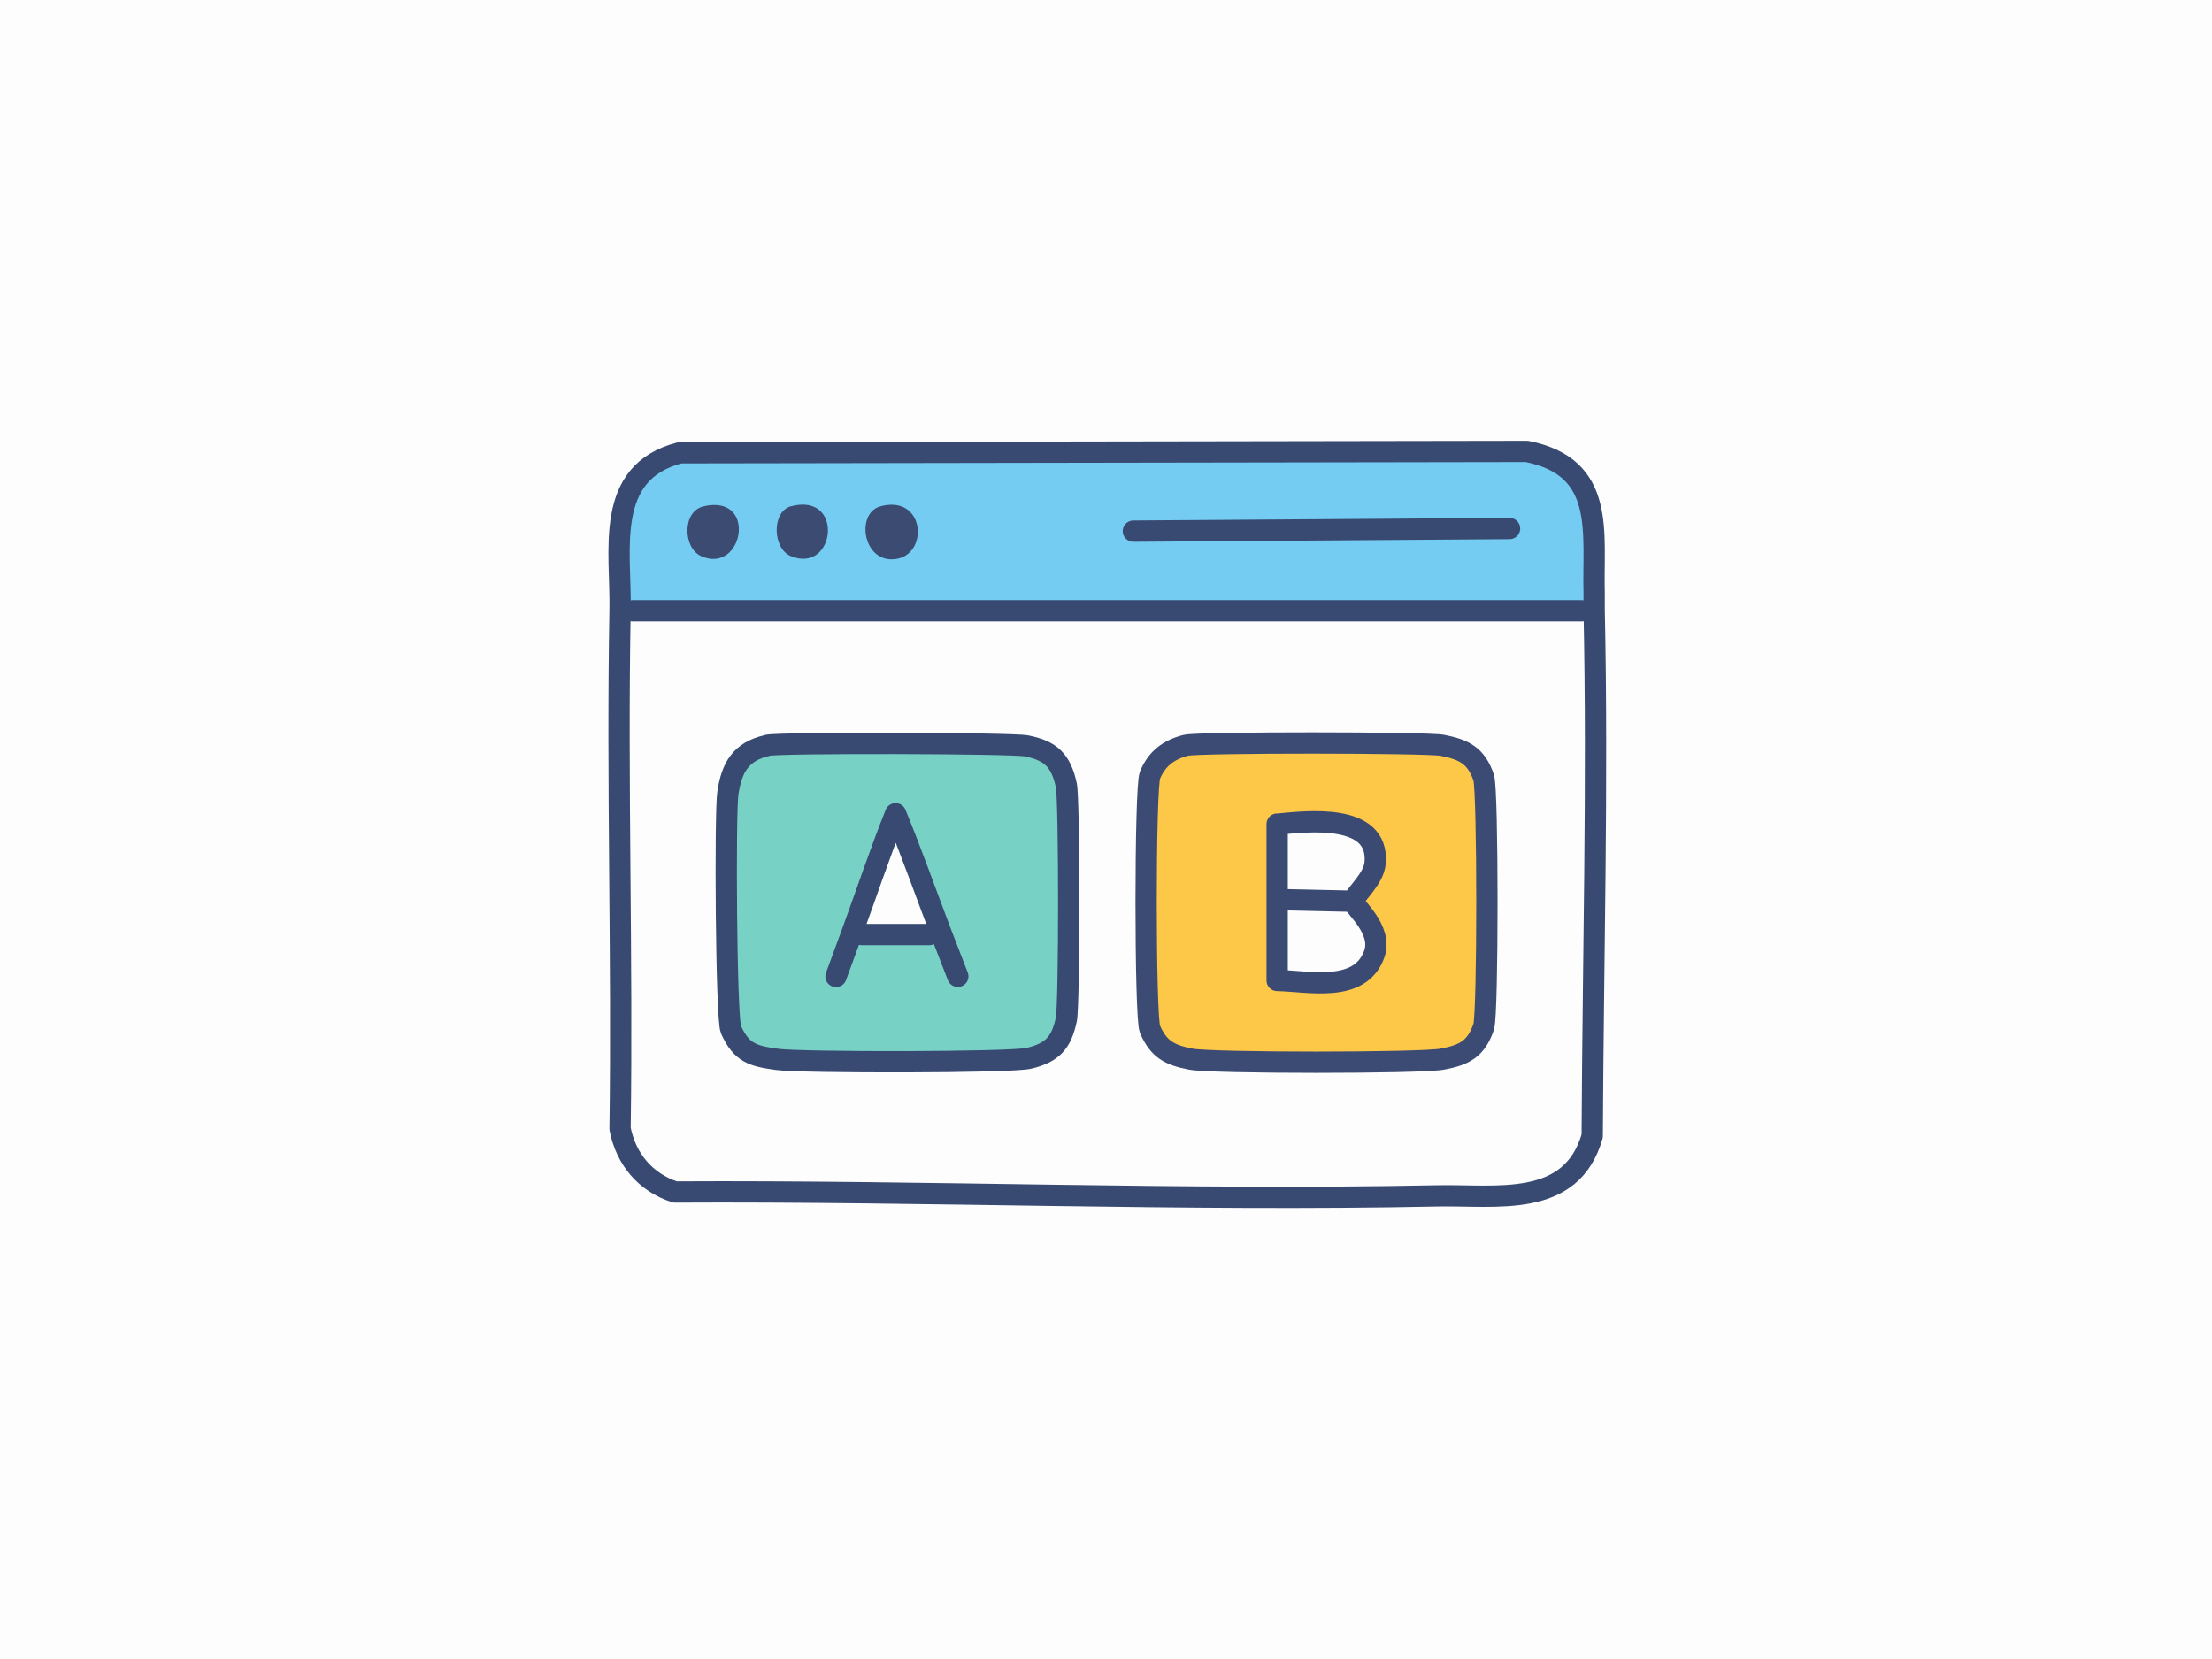
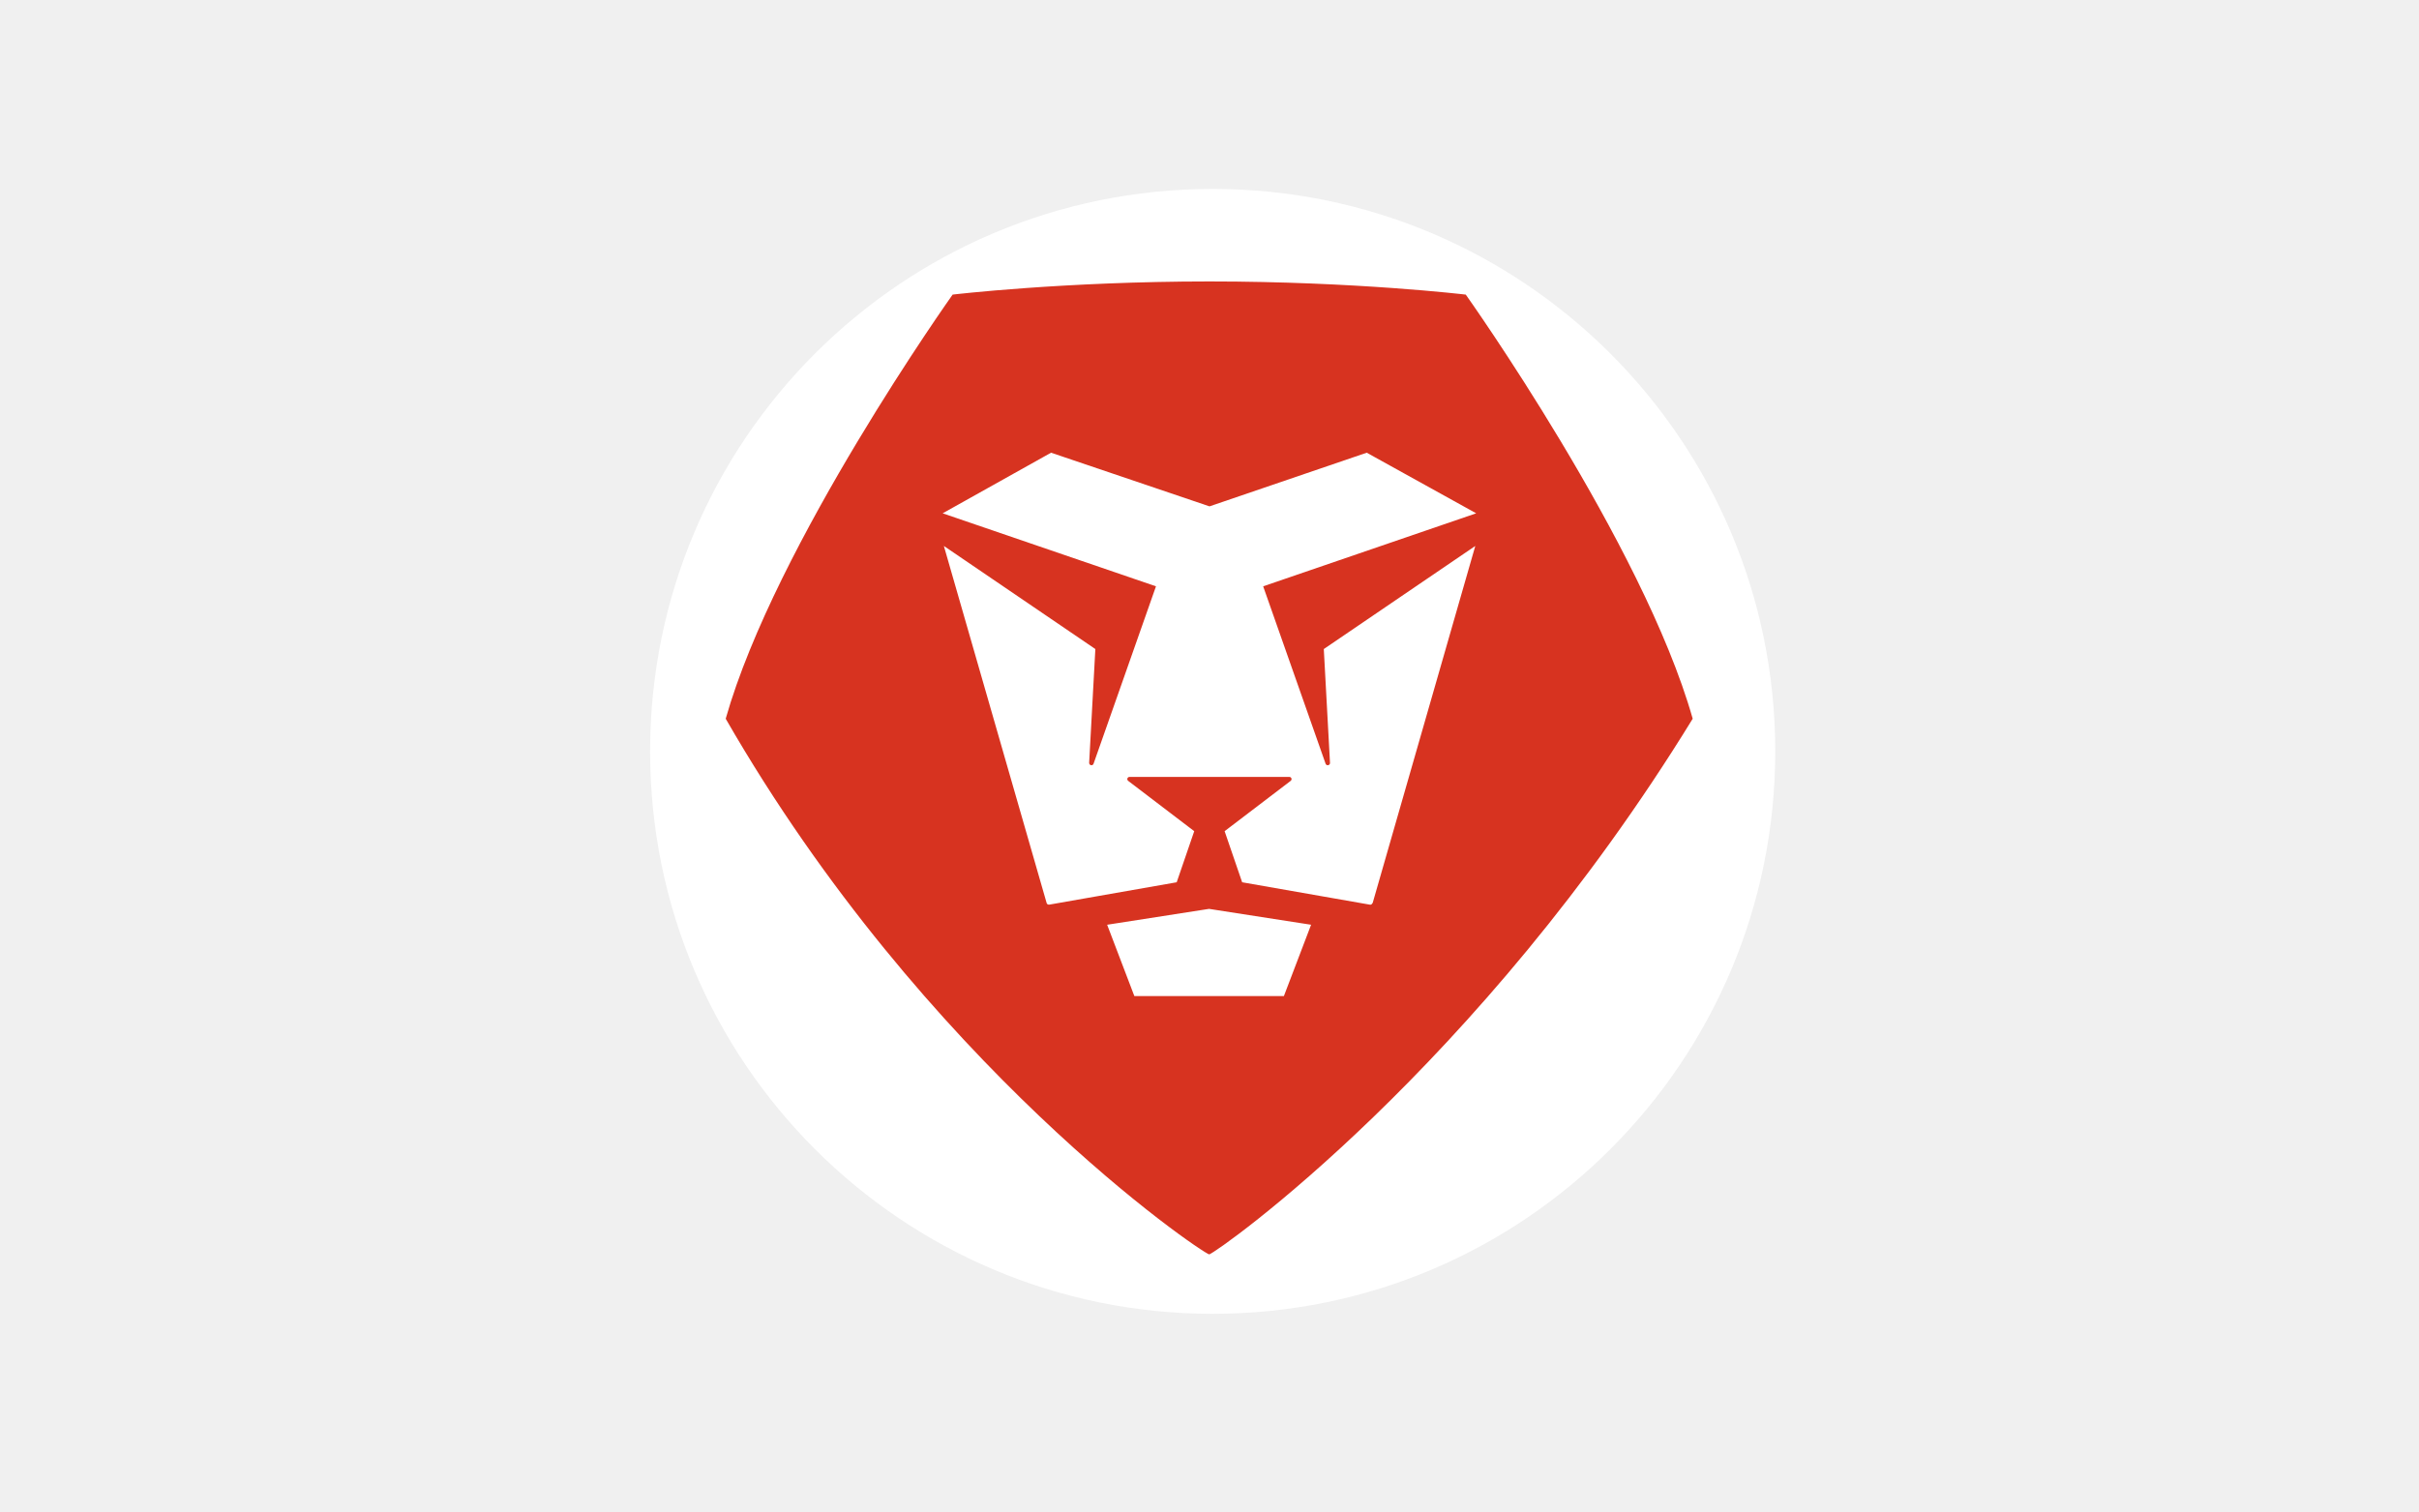
- <svg xmlns="http://www.w3.org/2000/svg" id="Layer_1" version="1.1" viewBox="0 0 160 120">
+ <svg xmlns="http://www.w3.org/2000/svg" id="Layer_1" version="1.1" viewBox="0 0 160 100">
  <defs>
    <style>
      .st0, .st1, .st2, .st3, .st4, .st5 {
        stroke-linecap: round;
        stroke-linejoin: round;
        stroke-width: 1.54px;
      }

      .st0, .st3 {
        stroke: #3b4a73;
      }

      .st0, .st6 {
        fill: #fdfdfd;
      }

      .st1 {
        fill: #77d1c4;
      }

      .st1, .st5 {
        stroke: #384972;
      }

      .st7 {
        fill: #75ccf2;
      }

      .st8 {
+         fill: #d73320;
+       }
+ 
+       .st9 {
        fill: #3b4b71;
      }

      .st2 {
        fill: #fdc748;
        stroke: #3b4b73;
+       }
+ 
+       .st10 {
+         fill: #fff;
      }

      .st3, .st4, .st5 {
        fill: none;
      }

      .st4 {
        stroke: #394a72;
      }
+ 
+       .st11 {
+         display: none;
+       }
    </style>
  </defs>
-   <g id="Generative_Object">
+   <g id="Generative_Object" class="st11">
    <g>
-       <rect class="st6" x="-23.06" y="-20.5" width="206.12" height="160" />
+       <rect class="st6" x="-23.06" y="-30.5" width="206.12" height="160" />
      <g>
-         <path class="st7" d="M49.19,32.76l61.26-.1c5.78,1.13,4.75,5.94,4.87,10.27v1.24l-.9.03H45.76l-.9-.03c.08-4.3-1.21-9.97,4.33-11.4h0Z" />
-         <path class="st8" d="M63.69,36.62c3.17-.84,3.49,3.31,1.26,3.79-2.51.53-3.13-3.29-1.26-3.79Z" />
-         <path class="st8" d="M57.21,36.62c3.9-1.03,3.22,4.93,0,3.61-1.35-.55-1.4-3.23,0-3.61Z" />
-         <path class="st8" d="M50.9,36.62c3.93-.9,2.86,4.96-.18,3.61-1.33-.59-1.39-3.25.18-3.61Z" />
+         <path class="st7" d="M49.19,22.76l61.26-.1c5.78,1.13,4.75,5.94,4.87,10.27v1.24l-.9.03H45.76l-.9-.03c.08-4.3-1.21-9.97,4.33-11.4h0Z" />
+         <path class="st9" d="M63.69,26.62c3.17-.84,3.49,3.31,1.26,3.79-2.51.53-3.13-3.29-1.26-3.79Z" />
+         <path class="st9" d="M57.21,26.62c3.9-1.03,3.22,4.93,0,3.61-1.35-.55-1.4-3.23,0-3.61Z" />
+         <path class="st9" d="M50.9,26.62c3.93-.9,2.86,4.96-.18,3.61-1.33-.59-1.39-3.25.18-3.61Z" />
      </g>
      <g>
-         <path class="st1" d="M55.5,53.91c.91-.21,17.69-.17,18.74.04,1.79.35,2.5,1.07,2.89,2.85.23,1.11.23,15.83,0,16.94-.36,1.69-1,2.4-2.71,2.81-1.31.32-16.46.32-18.2.08s-2.58-.45-3.35-2.16c-.35-.79-.44-15.72-.22-17.12.28-1.82.91-2.99,2.85-3.43h0Z" />
-         <path class="st6" d="M64.77,58.86c1.17,2.85,2.2,5.77,3.3,8.66l-.86.09h-4.87l-.72-.1c1.06-2.89,2.02-5.8,3.16-8.64h-.01Z" />
+         <path class="st1" d="M55.5,43.91c.91-.21,17.69-.17,18.74.04,1.79.35,2.5,1.07,2.89,2.85.23,1.11.23,15.83,0,16.94-.36,1.69-1,2.4-2.71,2.81-1.31.32-16.46.32-18.2.08s-2.58-.45-3.35-2.16c-.35-.79-.44-15.72-.22-17.12.28-1.82.91-2.99,2.85-3.43h0Z" />
+         <path class="st6" d="M64.77,48.86c1.17,2.85,2.2,5.77,3.3,8.66l-.86.09h-4.87l-.72-.1c1.06-2.89,2.02-5.8,3.16-8.64h-.01Z" />
      </g>
      <g>
-         <path class="st2" d="M85.77,53.91c.9-.23,17.42-.22,18.56,0,1.58.31,2.45.75,2.99,2.34.31.93.31,17.11,0,18.02-.55,1.61-1.4,2.04-2.99,2.34s-16.67.3-18.2,0-2.31-.7-2.95-2.16c-.37-.84-.37-17.49,0-18.38.5-1.2,1.35-1.84,2.59-2.16Z" />
-         <path class="st0" d="M92.38,59.62c2.18-.21,7.36-.84,7.09,2.77-.09,1.22-1.49,2.29-1.57,2.81-.05.33,2.18,2.04,1.49,3.85-1.04,2.8-4.7,1.92-7.01,1.87v-11.31h0Z" />
+         <path class="st2" d="M85.77,43.91c.9-.23,17.42-.22,18.56,0,1.58.31,2.45.75,2.99,2.34.31.93.31,17.11,0,18.02-.55,1.61-1.4,2.04-2.99,2.34s-16.67.3-18.2,0-2.31-.7-2.95-2.16c-.37-.84-.37-17.49,0-18.38.5-1.2,1.35-1.84,2.59-2.16Z" />
+         <path class="st0" d="M92.38,49.62c2.18-.21,7.36-.84,7.09,2.77-.09,1.22-1.49,2.29-1.57,2.81-.05.33,2.18,2.04,1.49,3.85-1.04,2.8-4.7,1.92-7.01,1.87v-11.31h0Z" />
      </g>
    </g>
    <g>
-       <path class="st5" d="M115.31,42.92c-.12-4.34.91-9.13-4.87-10.27l-61.26.1c-5.54,1.43-4.24,7.1-4.33,11.4-.23,12.5.18,25,0,37.5.44,2.2,1.82,3.86,3.97,4.57,18.32-.1,36.79.66,55.14.28,4.28-.09,9.7.94,11.21-4.33.06-12.66.41-25.37.14-38.04v-1.24h0v.03Z" />
-       <line class="st3" x1="92.97" y1="65.08" x2="97.89" y2="65.19" />
-       <line class="st5" x1="45.77" y1="44.18" x2="114.41" y2="44.18" />
-       <line class="st4" x1="81.98" y1="38.42" x2="109.19" y2="38.23" />
-       <path class="st5" d="M60.47,70.63c.39-1.04.76-2.09,1.15-3.13,1.06-2.89,2.02-5.8,3.16-8.64,1.17,2.85,2.2,5.77,3.3,8.66.4,1.03.8,2.07,1.2,3.1" />
-       <line class="st5" x1="67.21" y1="67.6" x2="62.34" y2="67.6" />
+       <path class="st5" d="M115.31,32.92c-.12-4.34.91-9.13-4.87-10.27l-61.26.1c-5.54,1.43-4.24,7.1-4.33,11.4-.23,12.5.18,25,0,37.5.44,2.2,1.82,3.86,3.97,4.57,18.32-.1,36.79.66,55.14.28,4.28-.09,9.7.94,11.21-4.33.06-12.66.41-25.37.14-38.04v-1.24h0v.03h0Z" />
+       <line class="st3" x1="92.97" y1="55.08" x2="97.89" y2="55.19" />
+       <line class="st5" x1="45.77" y1="34.18" x2="114.41" y2="34.18" />
+       <line class="st4" x1="81.98" y1="28.42" x2="109.19" y2="28.23" />
+       <path class="st5" d="M60.47,60.63c.39-1.04.76-2.09,1.15-3.13,1.06-2.89,2.02-5.8,3.16-8.64,1.17,2.85,2.2,5.77,3.3,8.66.4,1.03.8,2.07,1.2,3.1" />
+       <line class="st5" x1="67.21" y1="57.6" x2="62.34" y2="57.6" />
    </g>
  </g>
+   <g id="d">
+     <circle id="e" class="st10" cx="80.21" cy="49.71" r="37.21" />
+   </g>
+   <g id="g">
+     <path class="st8" d="M96.94,19.49s-7.27-.87-16.94-.87-16.99.87-16.99.87c0,0-11.73,16.49-15.01,28.06,13.19,22.93,31.39,35.28,31.98,35.44.57-.16,17.78-12.31,31.98-35.44-3.28-11.57-15.01-28.06-15.01-28.06ZM84.93,65.9h-9.9l-1.8-4.72,6.74-1.05,6.75,1.05s-1.8,4.72-1.8,4.72ZM90.77,59.75c-.02.07-.09.12-.17.1l-8.44-1.48-1.16-3.38,4.37-3.33c.11-.09.05-.26-.09-.26h-10.57c-.14,0-.2.17-.09.26l4.37,3.33-1.16,3.38-8.43,1.48c-.07.01-.15-.03-.17-.1l-6.8-23.63,10.02,6.82-.41,7.53c0,.17.23.22.29.06l4.13-11.74-14.11-4.83,7.17-4.01,10.48,3.55,10.4-3.55,7.24,4.01-14.09,4.83,4.13,11.74c.06.16.3.11.29-.06l-.41-7.53,10.02-6.82-6.79,23.63h0Z" />
+   </g>
</svg>
